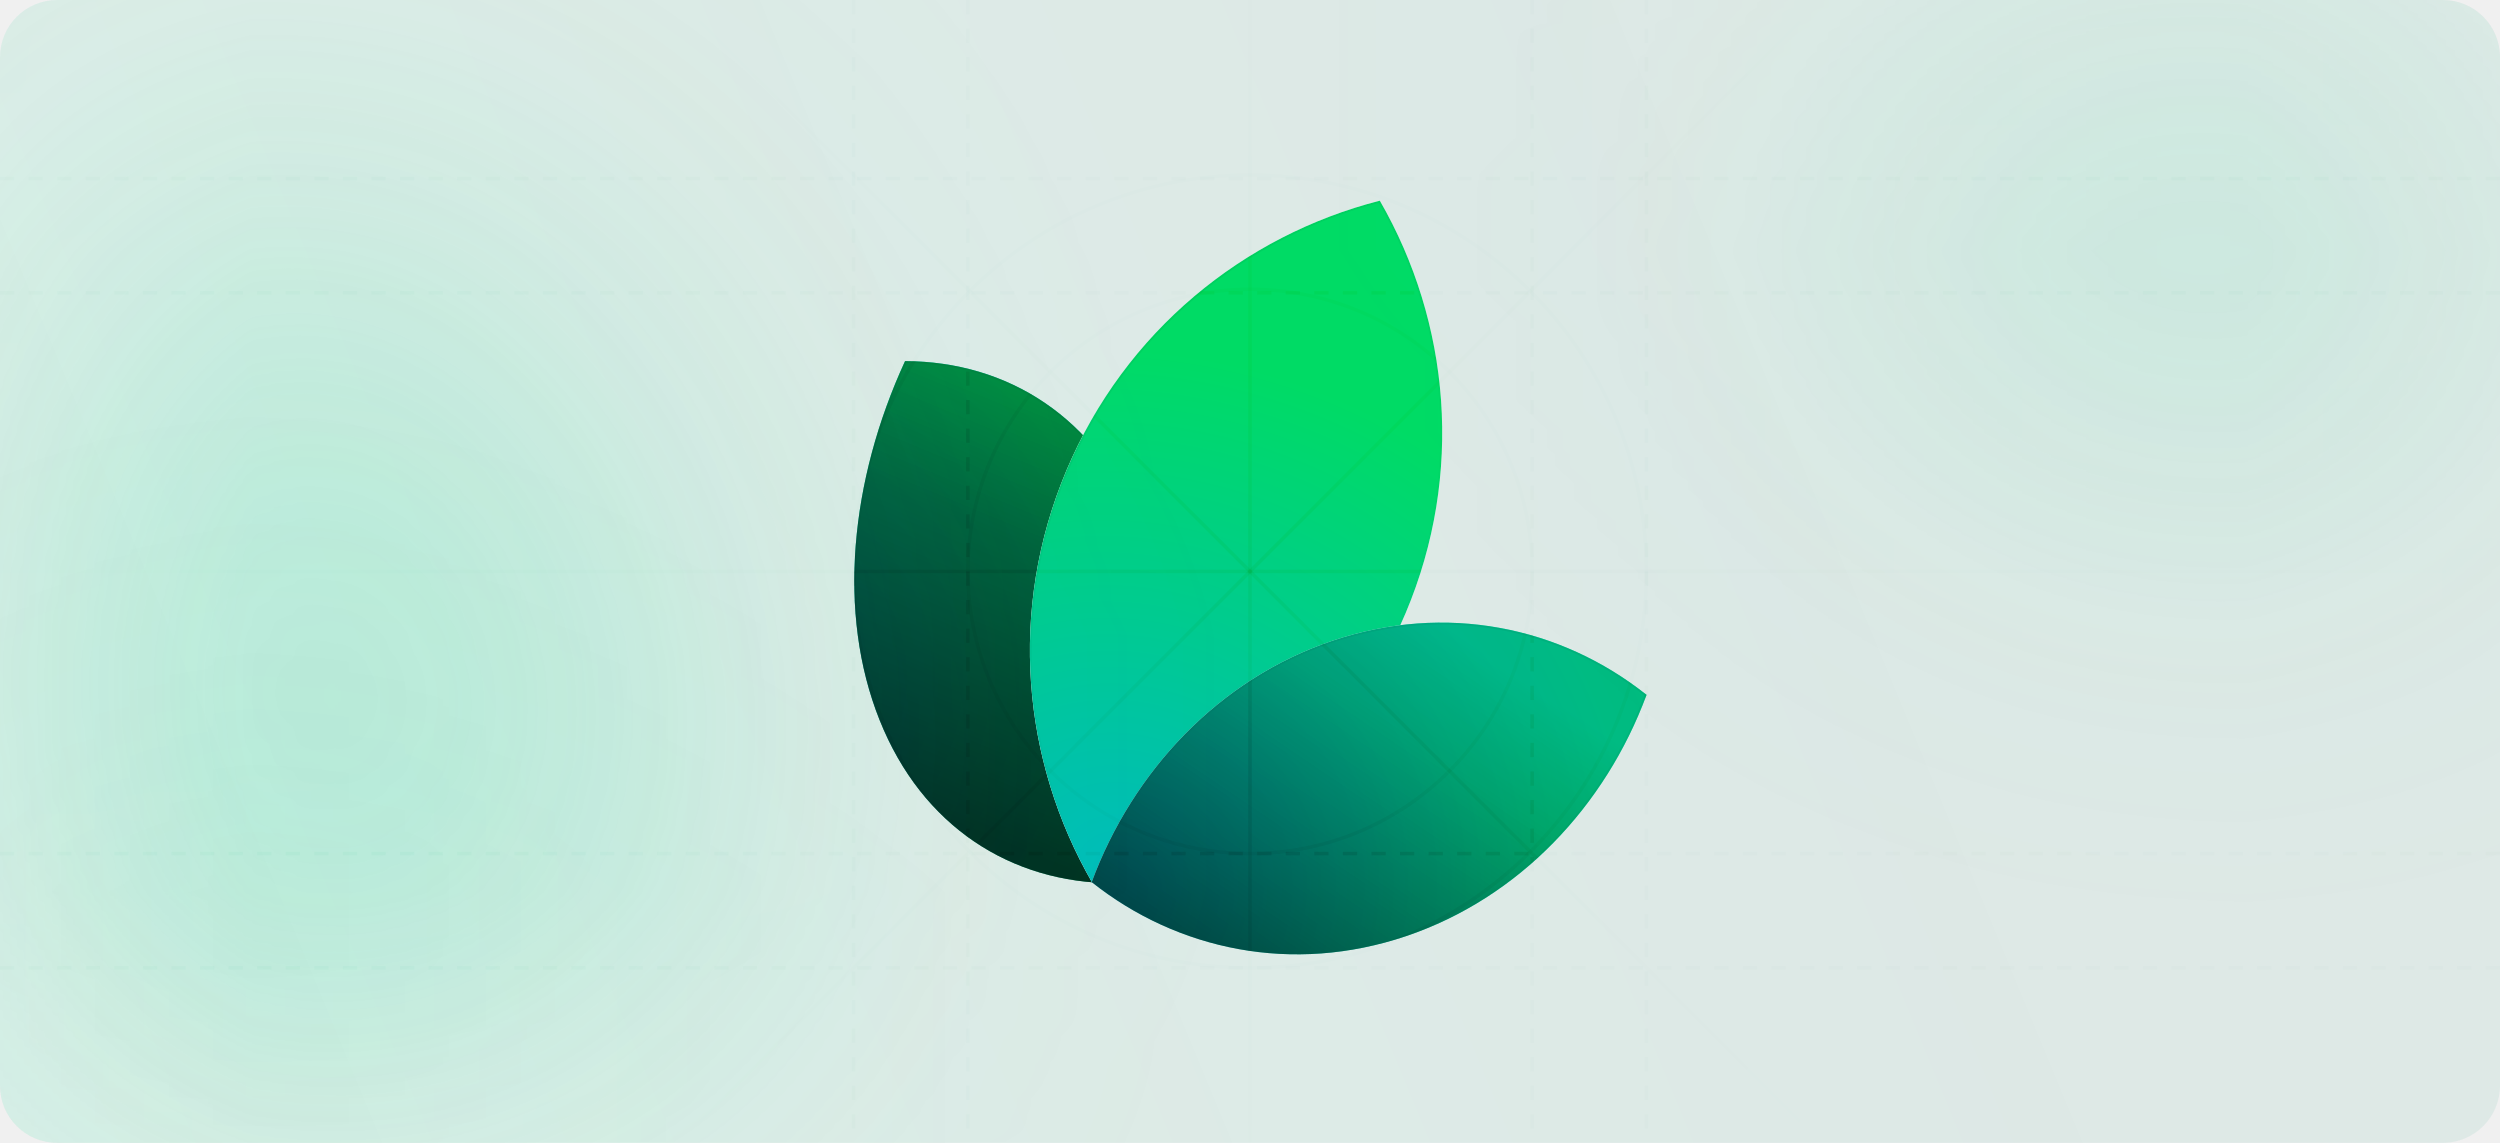
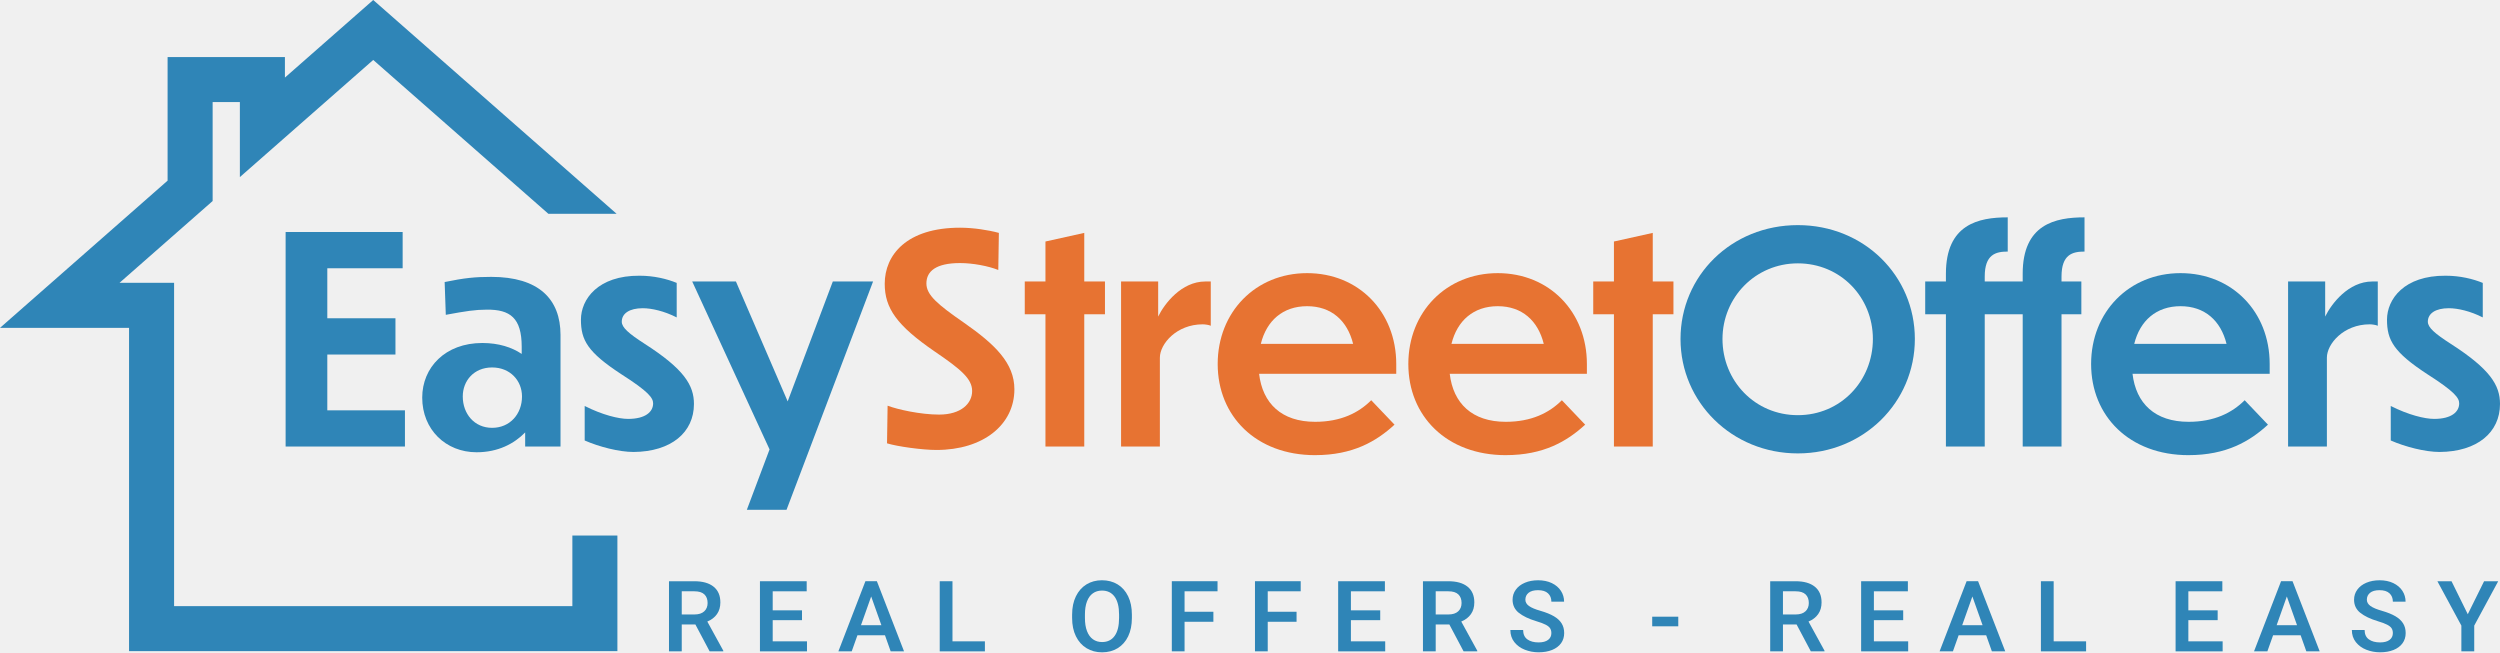
- <svg xmlns="http://www.w3.org/2000/svg" width="700" height="320" viewBox="0 0 700 320" fill="none">
-   <g clip-path="url(#clip0_2862_278)">
-     <rect width="700" height="320" rx="16" fill="url(#paint0_linear_2862_278)" />
-     <path d="M311.889 247.3C283.097 247.215 258.226 231.466 246.292 201.629C234.357 171.793 238.02 134.523 253.414 101.112C282.206 101.197 307.077 116.945 319.011 146.782C330.946 176.619 327.283 213.888 311.889 247.3Z" fill="white" />
-     <path d="M311.889 247.3C283.097 247.215 258.226 231.466 246.292 201.629C234.357 171.793 238.02 134.523 253.414 101.112C282.206 101.197 307.077 116.945 319.011 146.782C330.946 176.619 327.283 213.888 311.889 247.3Z" fill="url(#paint1_radial_2862_278)" />
-     <path d="M311.889 247.3C283.097 247.215 258.226 231.466 246.292 201.629C234.357 171.793 238.02 134.523 253.414 101.112C282.206 101.197 307.077 116.945 319.011 146.782C330.946 176.619 327.283 213.888 311.889 247.3Z" fill="black" fill-opacity="0.5" style="mix-blend-mode:hard-light" />
-     <path d="M311.889 247.3C283.097 247.215 258.226 231.466 246.292 201.629C234.357 171.793 238.02 134.523 253.414 101.112C282.206 101.197 307.077 116.945 319.011 146.782C330.946 176.619 327.283 213.888 311.889 247.3Z" fill="url(#paint2_linear_2862_278)" fill-opacity="0.5" style="mix-blend-mode:hard-light" />
-     <path d="M311.72 247.034C283.108 246.887 258.409 231.208 246.538 201.531C234.656 171.825 238.271 134.702 253.583 101.377C282.195 101.524 306.894 117.203 318.765 146.88C330.647 176.586 327.031 213.709 311.72 247.034Z" stroke="url(#paint3_linear_2862_278)" stroke-opacity="0.05" stroke-width="0.531" />
-     <path d="M305.839 247.174C343.92 237.419 377.154 210.619 393.585 171.64C410.017 132.661 405.98 90.199 386.347 56.193C348.266 65.948 315.032 92.749 298.601 131.728C282.169 170.706 286.206 213.168 305.839 247.174Z" fill="white" />
-     <path d="M305.839 247.174C343.92 237.419 377.154 210.619 393.585 171.64C410.017 132.661 405.98 90.199 386.347 56.193C348.266 65.948 315.032 92.749 298.601 131.728C282.169 170.706 286.206 213.168 305.839 247.174Z" fill="url(#paint4_radial_2862_278)" />
-     <path d="M393.341 171.537C376.971 210.369 343.89 237.091 305.969 246.867C286.462 212.959 282.476 170.663 298.845 131.831C315.215 92.998 348.295 66.276 386.217 56.5C405.724 90.408 409.71 132.704 393.341 171.537Z" stroke="url(#paint5_linear_2862_278)" stroke-opacity="0.05" stroke-width="0.531" />
-     <path d="M305.686 246.995C329.75 266.114 361.965 272.832 393.671 262.129C425.376 251.426 449.499 225.691 461.03 194.556C436.967 175.437 404.751 168.719 373.046 179.422C341.34 190.125 317.217 215.86 305.686 246.995Z" fill="white" />
-     <path d="M305.686 246.995C329.75 266.114 361.965 272.832 393.671 262.129C425.376 251.426 449.499 225.691 461.03 194.556C436.967 175.437 404.751 168.719 373.046 179.422C341.34 190.125 317.217 215.86 305.686 246.995Z" fill="url(#paint6_radial_2862_278)" />
-     <path d="M305.686 246.995C329.75 266.114 361.965 272.832 393.671 262.129C425.376 251.426 449.499 225.691 461.03 194.556C436.967 175.437 404.751 168.719 373.046 179.422C341.34 190.125 317.217 215.86 305.686 246.995Z" fill="black" fill-opacity="0.2" style="mix-blend-mode:hard-light" />
-     <path d="M305.686 246.995C329.75 266.114 361.965 272.832 393.671 262.129C425.376 251.426 449.499 225.691 461.03 194.556C436.967 175.437 404.751 168.719 373.046 179.422C341.34 190.125 317.217 215.86 305.686 246.995Z" fill="url(#paint7_linear_2862_278)" fill-opacity="0.5" style="mix-blend-mode:hard-light" />
-     <path d="M393.586 261.878C362.035 272.529 329.981 265.88 306.002 246.907C317.535 215.919 341.571 190.327 373.13 179.673C404.682 169.023 436.736 175.671 460.715 194.644C449.182 225.632 425.146 251.224 393.586 261.878Z" stroke="url(#paint8_linear_2862_278)" stroke-opacity="0.05" stroke-width="0.531" />
-     <g opacity="0.8" filter="url(#filter0_f_2862_278)">
-       <circle cx="660" cy="-60" r="160" fill="#18E299" fill-opacity="0.4" />
-     </g>
-     <g opacity="0.8" filter="url(#filter1_f_2862_278)">
-       <circle cx="20" cy="213" r="160" fill="#18E299" fill-opacity="0.33" />
-     </g>
-     <g opacity="0.8" filter="url(#filter2_f_2862_278)">
-       <circle cx="660" cy="480" r="160" fill="#18E299" fill-opacity="0.52" />
-     </g>
-     <g opacity="0.8" filter="url(#filter3_f_2862_278)">
-       <circle cx="20" cy="413" r="160" fill="#18E299" fill-opacity="0.22" />
-     </g>
-     <g style="mix-blend-mode:overlay" opacity="0.1">
-       <path d="M0 50H700" stroke="black" stroke-dasharray="4 4" />
-     </g>
-     <g style="mix-blend-mode:overlay" opacity="0.1">
-       <path d="M0 82H700" stroke="black" stroke-dasharray="4 4" />
-     </g>
-     <g style="mix-blend-mode:overlay" opacity="0.1">
-       <path d="M239 0L239 320" stroke="black" stroke-dasharray="4 4" />
-     </g>
-     <g style="mix-blend-mode:overlay" opacity="0.1">
-       <path d="M271 0L271 320" stroke="black" stroke-dasharray="4 4" />
-     </g>
-     <g style="mix-blend-mode:overlay" opacity="0.1">
-       <path d="M461 0L461 320" stroke="black" stroke-dasharray="4 4" />
-     </g>
-     <g style="mix-blend-mode:overlay" opacity="0.1">
-       <path d="M350 0L350 320" stroke="url(#paint9_linear_2862_278)" />
-     </g>
-     <g style="mix-blend-mode:overlay" opacity="0.1">
-       <path d="M429 0L429 320" stroke="black" stroke-dasharray="4 4" />
-     </g>
-     <g style="mix-blend-mode:overlay" opacity="0.1">
-       <path d="M0 271H700" stroke="black" stroke-dasharray="4 4" />
-     </g>
-     <g style="mix-blend-mode:overlay" opacity="0.1">
-       <path d="M0 239H700" stroke="black" stroke-dasharray="4 4" />
-     </g>
-     <g style="mix-blend-mode:overlay" opacity="0.1">
-       <path d="M0 160H700" stroke="url(#paint10_linear_2862_278)" />
-     </g>
-     <g style="mix-blend-mode:overlay" opacity="0.1">
-       <path d="M511 -1L189 321" stroke="url(#paint11_linear_2862_278)" />
-     </g>
-     <g style="mix-blend-mode:overlay" opacity="0.1">
-       <path d="M511 321L189 -1" stroke="url(#paint12_linear_2862_278)" />
-     </g>
-     <g style="mix-blend-mode:overlay" opacity="0.05">
-       <circle cx="350" cy="160" r="111" stroke="black" />
-     </g>
-     <g style="mix-blend-mode:overlay" opacity="0.05">
-       <circle cx="350" cy="160" r="79" stroke="black" />
-     </g>
+ <svg xmlns="http://www.w3.org/2000/svg" id="Layer_1" viewBox="0 0 1901.33 496.11">
+   <defs>
+     <style>.cls-1{fill:#e77332;}.cls-2{fill:#2f85b7;}</style>
+   </defs>
+   <polygon class="cls-2" points="435.3 407.27 435.3 460.97 132.4 460.97 132.4 215.1 90.89 215.1 161.72 152.88 161.72 77.63 182.43 77.63 182.43 134.68 283.85 45.59 417.05 162.6 468.95 162.6 283.85 0 216.69 59 216.69 43.38 127.46 43.38 127.46 137.38 0 249.35 98.15 249.35 98.15 495.22 469.55 495.22 469.55 407.27 435.3 407.27" />
+   <g>
+     <path class="cls-2" d="m217.23,176.46h89v27.56h-57.3v38.05h51.83v27.56h-51.83v42.42h59.04v27.56h-90.75v-163.14Z" />
+     <path class="cls-2" d="m399.4,328.88c-8.31,8.52-20.56,15.08-36.96,15.08-23.4,0-41.33-17.28-41.33-41.55,0-22.95,17.49-41.55,45.7-41.55,12.47,0,22.52,3.28,29.96,8.32v-5.47c0-21.86-8.75-28.43-26.68-28.21-8.53,0-15.74,1.1-31.05,3.93l-.87-24.93c14.87-3.06,22.96-3.93,35.42-3.93,36.08,0,52.7,16.84,52.7,44.18v84.84h-26.89v-10.71Zm-2.4-27.34c0-12.02-8.97-22.08-22.74-22.08s-22.31,10.06-22.31,22.08c0,13.12,8.75,23.84,22.31,23.84s22.74-10.5,22.74-23.84Z" />
+     <path class="cls-2" d="m514.65,215.16v26.25c-9.4-4.81-19.03-7-25.81-7-10.05,0-15.96,3.93-15.96,10.28,0,4.37,5.25,8.96,17.49,16.84,29.96,19.24,37.4,31.49,37.4,45.7,0,21.65-17.28,36.3-45.93,36.51-10.93,0-26.24-3.93-37.17-8.74v-26.25c13.34,6.78,25.81,9.84,33.02,9.84,13.34,0,19.03-5.47,19.03-11.8,0-4.17-3.5-8.97-24.06-22.1-25.81-16.84-30.84-26.02-30.84-41.55s12.91-33.67,44.61-33.45c10.93,0,20.78,2.41,28.21,5.46Z" />
+     <path class="cls-2" d="m598.18,387.71h-30.18l17.27-45.92-58.82-127.71h33.24l39.36,91.19,34.33-91.19h30.62l-65.82,173.64Z" />
  </g>
-   <defs>
-     <filter id="filter0_f_2862_278" x="260" y="-460" width="800" height="800" filterUnits="userSpaceOnUse" color-interpolation-filters="sRGB">
-       <feFlood flood-opacity="0" result="BackgroundImageFix" />
-       <feBlend mode="normal" in="SourceGraphic" in2="BackgroundImageFix" result="shape" />
-       <feGaussianBlur stdDeviation="120" result="effect1_foregroundBlur_2862_278" />
-     </filter>
-     <filter id="filter1_f_2862_278" x="-380" y="-187" width="800" height="800" filterUnits="userSpaceOnUse" color-interpolation-filters="sRGB">
-       <feFlood flood-opacity="0" result="BackgroundImageFix" />
-       <feBlend mode="normal" in="SourceGraphic" in2="BackgroundImageFix" result="shape" />
-       <feGaussianBlur stdDeviation="120" result="effect1_foregroundBlur_2862_278" />
-     </filter>
-     <filter id="filter2_f_2862_278" x="260" y="80" width="800" height="800" filterUnits="userSpaceOnUse" color-interpolation-filters="sRGB">
-       <feFlood flood-opacity="0" result="BackgroundImageFix" />
-       <feBlend mode="normal" in="SourceGraphic" in2="BackgroundImageFix" result="shape" />
-       <feGaussianBlur stdDeviation="120" result="effect1_foregroundBlur_2862_278" />
-     </filter>
-     <filter id="filter3_f_2862_278" x="-380" y="13" width="800" height="800" filterUnits="userSpaceOnUse" color-interpolation-filters="sRGB">
-       <feFlood flood-opacity="0" result="BackgroundImageFix" />
-       <feBlend mode="normal" in="SourceGraphic" in2="BackgroundImageFix" result="shape" />
-       <feGaussianBlur stdDeviation="120" result="effect1_foregroundBlur_2862_278" />
-     </filter>
-     <linearGradient id="paint0_linear_2862_278" x1="1.04308e-05" y1="320" x2="710.784" y2="26.079" gradientUnits="userSpaceOnUse">
-       <stop stop-color="#18E299" stop-opacity="0.09" />
-       <stop offset="0.729" stop-color="#0D9373" stop-opacity="0.08" />
-     </linearGradient>
-     <radialGradient id="paint1_radial_2862_278" cx="0" cy="0" r="1" gradientUnits="userSpaceOnUse" gradientTransform="translate(208.697 189.703) rotate(-10.029) scale(169.097 167.466)">
-       <stop stop-color="#00B0BB" />
-       <stop offset="1" stop-color="#00DB65" />
-     </radialGradient>
-     <linearGradient id="paint2_linear_2862_278" x1="306.587" y1="93.56" x2="252.341" y2="224.228" gradientUnits="userSpaceOnUse">
-       <stop stop-color="#18E299" />
-       <stop offset="1" />
-     </linearGradient>
-     <linearGradient id="paint3_linear_2862_278" x1="311.84" y1="123.717" x2="253.579" y2="224.761" gradientUnits="userSpaceOnUse">
-       <stop />
-       <stop offset="1" stop-opacity="0" />
-     </linearGradient>
-     <radialGradient id="paint4_radial_2862_278" cx="0" cy="0" r="1" gradientUnits="userSpaceOnUse" gradientTransform="translate(313.407 243.64) rotate(-75.7542) scale(203.632 223.902)">
-       <stop stop-color="#00BBBB" />
-       <stop offset="0.713" stop-color="#00DB65" />
-     </radialGradient>
-     <linearGradient id="paint5_linear_2862_278" x1="308.586" y1="102.284" x2="383.487" y2="201.169" gradientUnits="userSpaceOnUse">
-       <stop />
-       <stop offset="1" stop-opacity="0" />
-     </linearGradient>
-     <radialGradient id="paint6_radial_2862_278" cx="0" cy="0" r="1" gradientUnits="userSpaceOnUse" gradientTransform="translate(311.447 249.925) rotate(-20.3524) scale(174.776 163.096)">
-       <stop stop-color="#00B0BB" />
-       <stop offset="1" stop-color="#00DB65" />
-     </radialGradient>
-     <linearGradient id="paint7_linear_2862_278" x1="395.843" y1="169.781" x2="332.121" y2="263.82" gradientUnits="userSpaceOnUse">
-       <stop stop-color="#00B1BC" />
-       <stop offset="1" />
-     </linearGradient>
-     <linearGradient id="paint8_linear_2862_278" x1="395.843" y1="169.781" x2="370.991" y2="271.799" gradientUnits="userSpaceOnUse">
-       <stop />
-       <stop offset="1" stop-opacity="0" />
-     </linearGradient>
-     <linearGradient id="paint9_linear_2862_278" x1="350" y1="0" x2="350" y2="320" gradientUnits="userSpaceOnUse">
-       <stop stop-opacity="0" />
-       <stop offset="0" stop-opacity="0.3" />
-       <stop offset="0.333" />
-       <stop offset="0.667" />
-       <stop offset="1" stop-opacity="0.3" />
-     </linearGradient>
-     <linearGradient id="paint10_linear_2862_278" x1="0" y1="160" x2="700" y2="160" gradientUnits="userSpaceOnUse">
-       <stop stop-opacity="0.1" />
-       <stop offset="0.5" />
-       <stop offset="1" stop-opacity="0.1" />
-     </linearGradient>
-     <linearGradient id="paint11_linear_2862_278" x1="511" y1="-1" x2="189" y2="321" gradientUnits="userSpaceOnUse">
-       <stop stop-opacity="0.1" />
-       <stop offset="0.5" />
-       <stop offset="1" stop-opacity="0.1" />
-     </linearGradient>
-     <linearGradient id="paint12_linear_2862_278" x1="511" y1="321" x2="189" y2="-1" gradientUnits="userSpaceOnUse">
-       <stop stop-opacity="0.1" />
-       <stop offset="0.5" />
-       <stop offset="1" stop-opacity="0.1" />
-     </linearGradient>
-     <clipPath id="clip0_2862_278">
-       <rect width="700" height="320" rx="16" fill="white" />
-     </clipPath>
-   </defs>
+   <g>
+     <path class="cls-1" d="m759.23,205.33c-7.65-3.06-19.46-5.26-29.09-5.26-18.15,0-25.58,6.13-25.58,15.53,0,8.74,8.53,15.96,28.43,29.73,23.84,16.62,38.49,30.84,38.49,50.74,0,26.89-23.61,46.14-59.26,46.14-10.93,0-29.74-2.63-37.61-5.04l.44-28.64c7.43,2.85,24.93,6.78,39.14,6.78,16.84,0,25.15-8.52,25.15-17.93s-8.75-16.62-28.65-30.18c-28.64-19.67-37.83-32.8-37.83-51.38,0-21.88,16.62-42.65,57.29-42.65,10.06,0,21.44,1.76,29.52,3.95l-.44,28.21Z" />
+     <path class="cls-1" d="m824.62,239v100.6h-29.52v-100.6h-15.74v-24.93h15.74v-30.4l29.52-6.55v36.95h15.74v24.93h-15.74Z" />
+     <path class="cls-1" d="m882.13,339.6h-29.52v-125.52h28.21v26.68c4.81-9.84,17.71-26.68,35.86-26.68h4.15v33.68c-1.31-.65-4.37-1.1-6.12-1.1-19.9,0-32.59,14.88-32.59,25.38v67.57Z" />
+     <path class="cls-1" d="m1000.22,346.16c-45.05,0-74.13-29.75-74.13-69.32s28.86-69.11,68.01-69.11,67.79,29.31,67.79,69.11v7.43h-104.31c2.62,22.53,17.06,36.53,42.64,36.53,19.46,0,33.02-6.78,42.64-16.41l17.72,18.58c-13.78,12.69-31.71,23.18-60.36,23.18Zm-41.33-84.63h70.2c-4.38-17.71-16.62-28.66-34.99-28.66s-30.84,10.95-35.21,28.66Z" />
+     <path class="cls-1" d="m1145.21,346.16c-45.05,0-74.13-29.75-74.13-69.32s28.86-69.11,68.01-69.11,67.79,29.31,67.79,69.11v7.43h-104.31c2.62,22.53,17.06,36.53,42.64,36.53,19.46,0,33.02-6.78,42.64-16.41l17.72,18.58c-13.78,12.69-31.71,23.18-60.36,23.18Zm-41.33-84.63h70.2c-4.38-17.71-16.62-28.66-34.99-28.66s-30.84,10.95-35.21,28.66Z" />
+     <path class="cls-1" d="m1256.97,239v100.6h-29.52v-100.6h-15.74v-24.93h15.74v-30.4l29.52-6.55v36.95h15.74v24.93h-15.74Z" />
+   </g>
+   <g>
+     <path class="cls-2" d="m1456.31,257.81c0,48.1-38.92,87.02-89,87.02s-89.22-38.92-89.22-87.02,38.71-86.6,89.22-86.6,89,38.71,89,86.6Zm-146.3,0c0,31.93,24.71,57.94,57.3,57.94s57.08-26.02,57.08-57.94-24.72-57.52-57.08-57.52-57.3,26.03-57.3,57.52Z" />
+     <path class="cls-2" d="m1538.32,239h-28.87v100.6h-29.52v-100.6h-15.75v-24.93h15.75v-5.91c0-37.6,24.71-42.86,47.01-42.86v26.03c-9.18,0-17.49,2.18-17.49,19.02v3.72h28.87v-5.91c0-37.6,24.71-42.86,47.02-42.86v26.03c-9.19,0-17.49,2.18-17.49,19.02v3.72h15.08v24.93h-15.08v100.6h-29.52v-100.6Z" />
+     <path class="cls-2" d="m1664.49,346.16c-45.05,0-74.13-29.75-74.13-69.32s28.86-69.11,68.01-69.11,67.79,29.31,67.79,69.11v7.43h-104.31c2.62,22.53,17.05,36.53,42.64,36.53,19.46,0,33.02-6.78,42.65-16.41l17.71,18.58c-13.78,12.69-31.71,23.18-60.36,23.18Zm-41.33-84.63h70.19c-4.38-17.71-16.62-28.66-34.99-28.66s-30.84,10.95-35.21,28.66Z" />
+     <path class="cls-2" d="m1769.68,339.6h-29.52v-125.52h28.21v26.68c4.81-9.84,17.71-26.68,35.86-26.68h4.15v33.68c-1.31-.65-4.37-1.1-6.12-1.1-19.9,0-32.59,14.88-32.59,25.38v67.57Z" />
+     <path class="cls-2" d="m1888.22,215.16v26.25c-9.4-4.81-19.03-7-25.81-7-10.06,0-15.96,3.93-15.96,10.28,0,4.37,5.25,8.96,17.49,16.84,29.96,19.24,37.39,31.49,37.39,45.7,0,21.65-17.27,36.3-45.92,36.51-10.93,0-26.24-3.93-37.17-8.74v-26.25c13.34,6.78,25.81,9.84,33.02,9.84,13.34,0,19.03-5.47,19.03-11.8,0-4.17-3.5-8.97-24.06-22.1-25.81-16.84-30.84-26.02-30.84-41.55s12.91-33.67,44.61-33.45c10.93,0,20.78,2.41,28.21,5.46Z" />
+   </g>
+   <g>
+     <path class="cls-2" d="m550.11,494.9v.48h-10.41l-10.83-20.43h-10.38v20.43h-9.7v-53.33h19.33c6.3,0,11.16,1.38,14.59,4.14,3.43,2.76,5.15,6.74,5.15,11.94,0,3.52-.86,6.49-2.59,8.94s-4.17,4.32-7.34,5.64l12.18,22.19Zm-31.63-27.58h9.67c3.25,0,5.73-.8,7.44-2.38,1.71-1.59,2.57-3.7,2.57-6.34,0-2.8-.82-4.99-2.47-6.56-1.65-1.56-4.17-2.34-7.57-2.34h-9.63v17.62Z" />
+     <path class="cls-2" d="m613.74,487.76v7.62h-35.78v-53.33h35.55v7.66h-25.85v14.47h22.29v7.47h-22.29v16.11h26.08Z" />
+     <path class="cls-2" d="m673.06,483.14h-20.95l-4.35,12.23h-10.15l20.56-53.33h8.73l20.65,53.33h-10.16l-4.34-12.23Zm-2.74-7.65l-7.76-21.86-7.75,21.86h15.51Z" />
+     <path class="cls-2" d="m749.05,487.76v7.62h-34.36v-53.33h9.7v45.71h24.66Z" />
+     <path class="cls-2" d="m858.01,483.93c-1.89,3.91-4.54,6.92-7.96,9.03-3.42,2.1-7.38,3.15-11.88,3.15s-8.39-1.06-11.84-3.15c-3.45-2.1-6.13-5.11-8.06-9.05-1.92-3.93-2.89-8.54-2.89-13.85v-2.68c0-5.3.96-9.91,2.87-13.84,1.91-3.93,4.58-6.96,8.01-9.07,3.44-2.11,7.38-3.17,11.82-3.17s8.46,1.05,11.9,3.14c3.43,2.1,6.1,5.12,8,9.05,1.9,3.93,2.85,8.56,2.85,13.88v2.68c0,5.32-.94,9.95-2.82,13.87Zm-10.31-30.11c-2.26-3.11-5.47-4.67-9.61-4.67-2.68,0-4.98.69-6.93,2.09-1.95,1.39-3.44,3.44-4.48,6.17-1.03,2.72-1.55,6.02-1.55,9.91v2.74c0,3.89.52,7.2,1.57,9.92,1.05,2.74,2.55,4.81,4.51,6.21,1.96,1.41,4.27,2.11,6.95,2.11,4.15,0,7.34-1.57,9.57-4.69,2.24-3.12,3.36-7.64,3.36-13.55v-2.74c0-5.89-1.13-10.39-3.39-13.5Z" />
+     <path class="cls-2" d="m900.9,449.7v15.56h21.92v7.62h-21.92v22.48h-9.7v-53.33h34.77v7.66h-25.07Z" />
+     <path class="cls-2" d="m964.15,449.7v15.56h21.92v7.62h-21.92v22.48h-9.7v-53.33h34.77v7.66h-25.07Z" />
+     <path class="cls-2" d="m1053.49,487.76v7.62h-35.78v-53.33h35.55v7.66h-25.85v14.47h22.29v7.47h-22.29v16.11h26.08Z" />
+     <path class="cls-2" d="m1123.52,494.9v.48h-10.41l-10.83-20.43h-10.38v20.43h-9.7v-53.33h19.33c6.3,0,11.16,1.38,14.59,4.14,3.43,2.76,5.15,6.74,5.15,11.94,0,3.52-.86,6.49-2.59,8.94s-4.17,4.32-7.34,5.64l12.18,22.19Zm-31.63-27.58h9.67c3.25,0,5.73-.8,7.44-2.38,1.71-1.59,2.57-3.7,2.57-6.34,0-2.8-.82-4.99-2.47-6.56-1.65-1.56-4.17-2.34-7.57-2.34h-9.63v17.62Z" />
+     <path class="cls-2" d="m1155.04,466.03c-3.12-2.54-4.68-5.85-4.68-9.92,0-2.85.82-5.4,2.46-7.65,1.63-2.25,3.93-4,6.88-5.26s6.32-1.89,10.12-1.89,7.45.72,10.44,2.18c2.98,1.45,5.28,3.42,6.88,5.89,1.6,2.48,2.4,5.22,2.4,8.22h-9.67c0-2.66-.86-4.79-2.57-6.37-1.71-1.59-4.24-2.38-7.59-2.38-3.14,0-5.54.67-7.17,1.99-1.63,1.33-2.45,3.07-2.45,5.22,0,1.91.92,3.51,2.77,4.83,1.85,1.32,4.76,2.54,8.73,3.66,4.15,1.2,7.54,2.57,10.17,4.1,2.63,1.54,4.6,3.36,5.9,5.45,1.3,2.1,1.95,4.55,1.95,7.37,0,2.98-.8,5.57-2.4,7.76-1.6,2.2-3.87,3.89-6.8,5.08-2.93,1.18-6.36,1.78-10.29,1.78-3.65,0-7.11-.65-10.4-1.93-3.28-1.28-5.94-3.21-7.98-5.77-2.04-2.57-3.06-5.66-3.06-9.26h9.71c0,3.19,1.07,5.57,3.21,7.12,2.13,1.55,4.98,2.33,8.52,2.33,3.14,0,5.55-.64,7.23-1.91,1.67-1.27,2.51-2.98,2.51-5.13,0-1.47-.31-2.7-.94-3.68-.62-.99-1.75-1.91-3.39-2.76-1.63-.86-4.03-1.75-7.17-2.68-5.75-1.74-10.18-3.87-13.3-6.41Z" />
+     <path class="cls-2" d="m1256.56,476.33v-7.32h19.82v7.32h-19.82Z" />
+     <path class="cls-2" d="m1387.61,494.9v.48h-10.41l-10.83-20.43h-10.38v20.43h-9.7v-53.33h19.33c6.3,0,11.16,1.38,14.59,4.14,3.43,2.76,5.15,6.74,5.15,11.94,0,3.52-.86,6.49-2.59,8.94-1.72,2.44-4.17,4.32-7.34,5.64l12.18,22.19Zm-31.63-27.58h9.67c3.25,0,5.73-.8,7.44-2.38,1.71-1.59,2.57-3.7,2.57-6.34,0-2.8-.82-4.99-2.47-6.56-1.65-1.56-4.17-2.34-7.57-2.34h-9.63v17.62Z" />
+     <path class="cls-2" d="m1451.23,487.76v7.62h-35.78v-53.33h35.55v7.66h-25.85v14.47h22.29v7.47h-22.29v16.11h26.08Z" />
+     <path class="cls-2" d="m1510.56,483.14h-20.95l-4.35,12.23h-10.15l20.56-53.33h8.73l20.65,53.33h-10.16l-4.34-12.23Zm-2.74-7.65l-7.76-21.86-7.75,21.86h15.51Z" />
+     <path class="cls-2" d="m1586.54,487.76v7.62h-34.36v-53.33h9.7v45.71h24.66Z" />
+     <path class="cls-2" d="m1690.39,487.76v7.62h-35.78v-53.33h35.55v7.66h-25.85v14.47h22.29v7.47h-22.29v16.11h26.08Z" />
+     <path class="cls-2" d="m1749.71,483.14h-20.95l-4.35,12.23h-10.15l20.56-53.33h8.73l20.65,53.33h-10.16l-4.34-12.23Zm-2.74-7.65l-7.76-21.86-7.75,21.86h15.51Z" />
+     <path class="cls-2" d="m1795.02,466.03c-3.12-2.54-4.68-5.85-4.68-9.92,0-2.85.82-5.4,2.46-7.65,1.63-2.25,3.93-4,6.88-5.26s6.32-1.89,10.12-1.89,7.45.72,10.44,2.18c2.98,1.45,5.28,3.42,6.88,5.89,1.6,2.48,2.4,5.22,2.4,8.22h-9.67c0-2.66-.86-4.79-2.57-6.37-1.71-1.59-4.24-2.38-7.59-2.38-3.14,0-5.54.67-7.17,1.99-1.63,1.33-2.45,3.07-2.45,5.22,0,1.91.92,3.51,2.77,4.83s4.76,2.54,8.73,3.66c4.15,1.2,7.54,2.57,10.17,4.1,2.63,1.54,4.6,3.36,5.9,5.45,1.3,2.1,1.95,4.55,1.95,7.37,0,2.98-.8,5.57-2.4,7.76-1.6,2.2-3.87,3.89-6.8,5.08-2.93,1.18-6.36,1.78-10.29,1.78-3.65,0-7.11-.65-10.4-1.93-3.28-1.28-5.94-3.21-7.98-5.77-2.04-2.57-3.06-5.66-3.06-9.26h9.71c0,3.19,1.07,5.57,3.21,7.12,2.13,1.55,4.98,2.33,8.52,2.33,3.14,0,5.55-.64,7.23-1.91,1.67-1.27,2.51-2.98,2.51-5.13,0-1.47-.31-2.7-.94-3.68-.62-.99-1.75-1.91-3.39-2.76-1.63-.86-4.03-1.75-7.17-2.68-5.75-1.74-10.18-3.87-13.3-6.41Z" />
+     <path class="cls-2" d="m1889.22,442.05h10.75l-18.24,33.74v19.59h-9.78v-19.59l-18.24-33.74h10.75l12.37,25.09,12.4-25.09Z" />
+   </g>
</svg>
